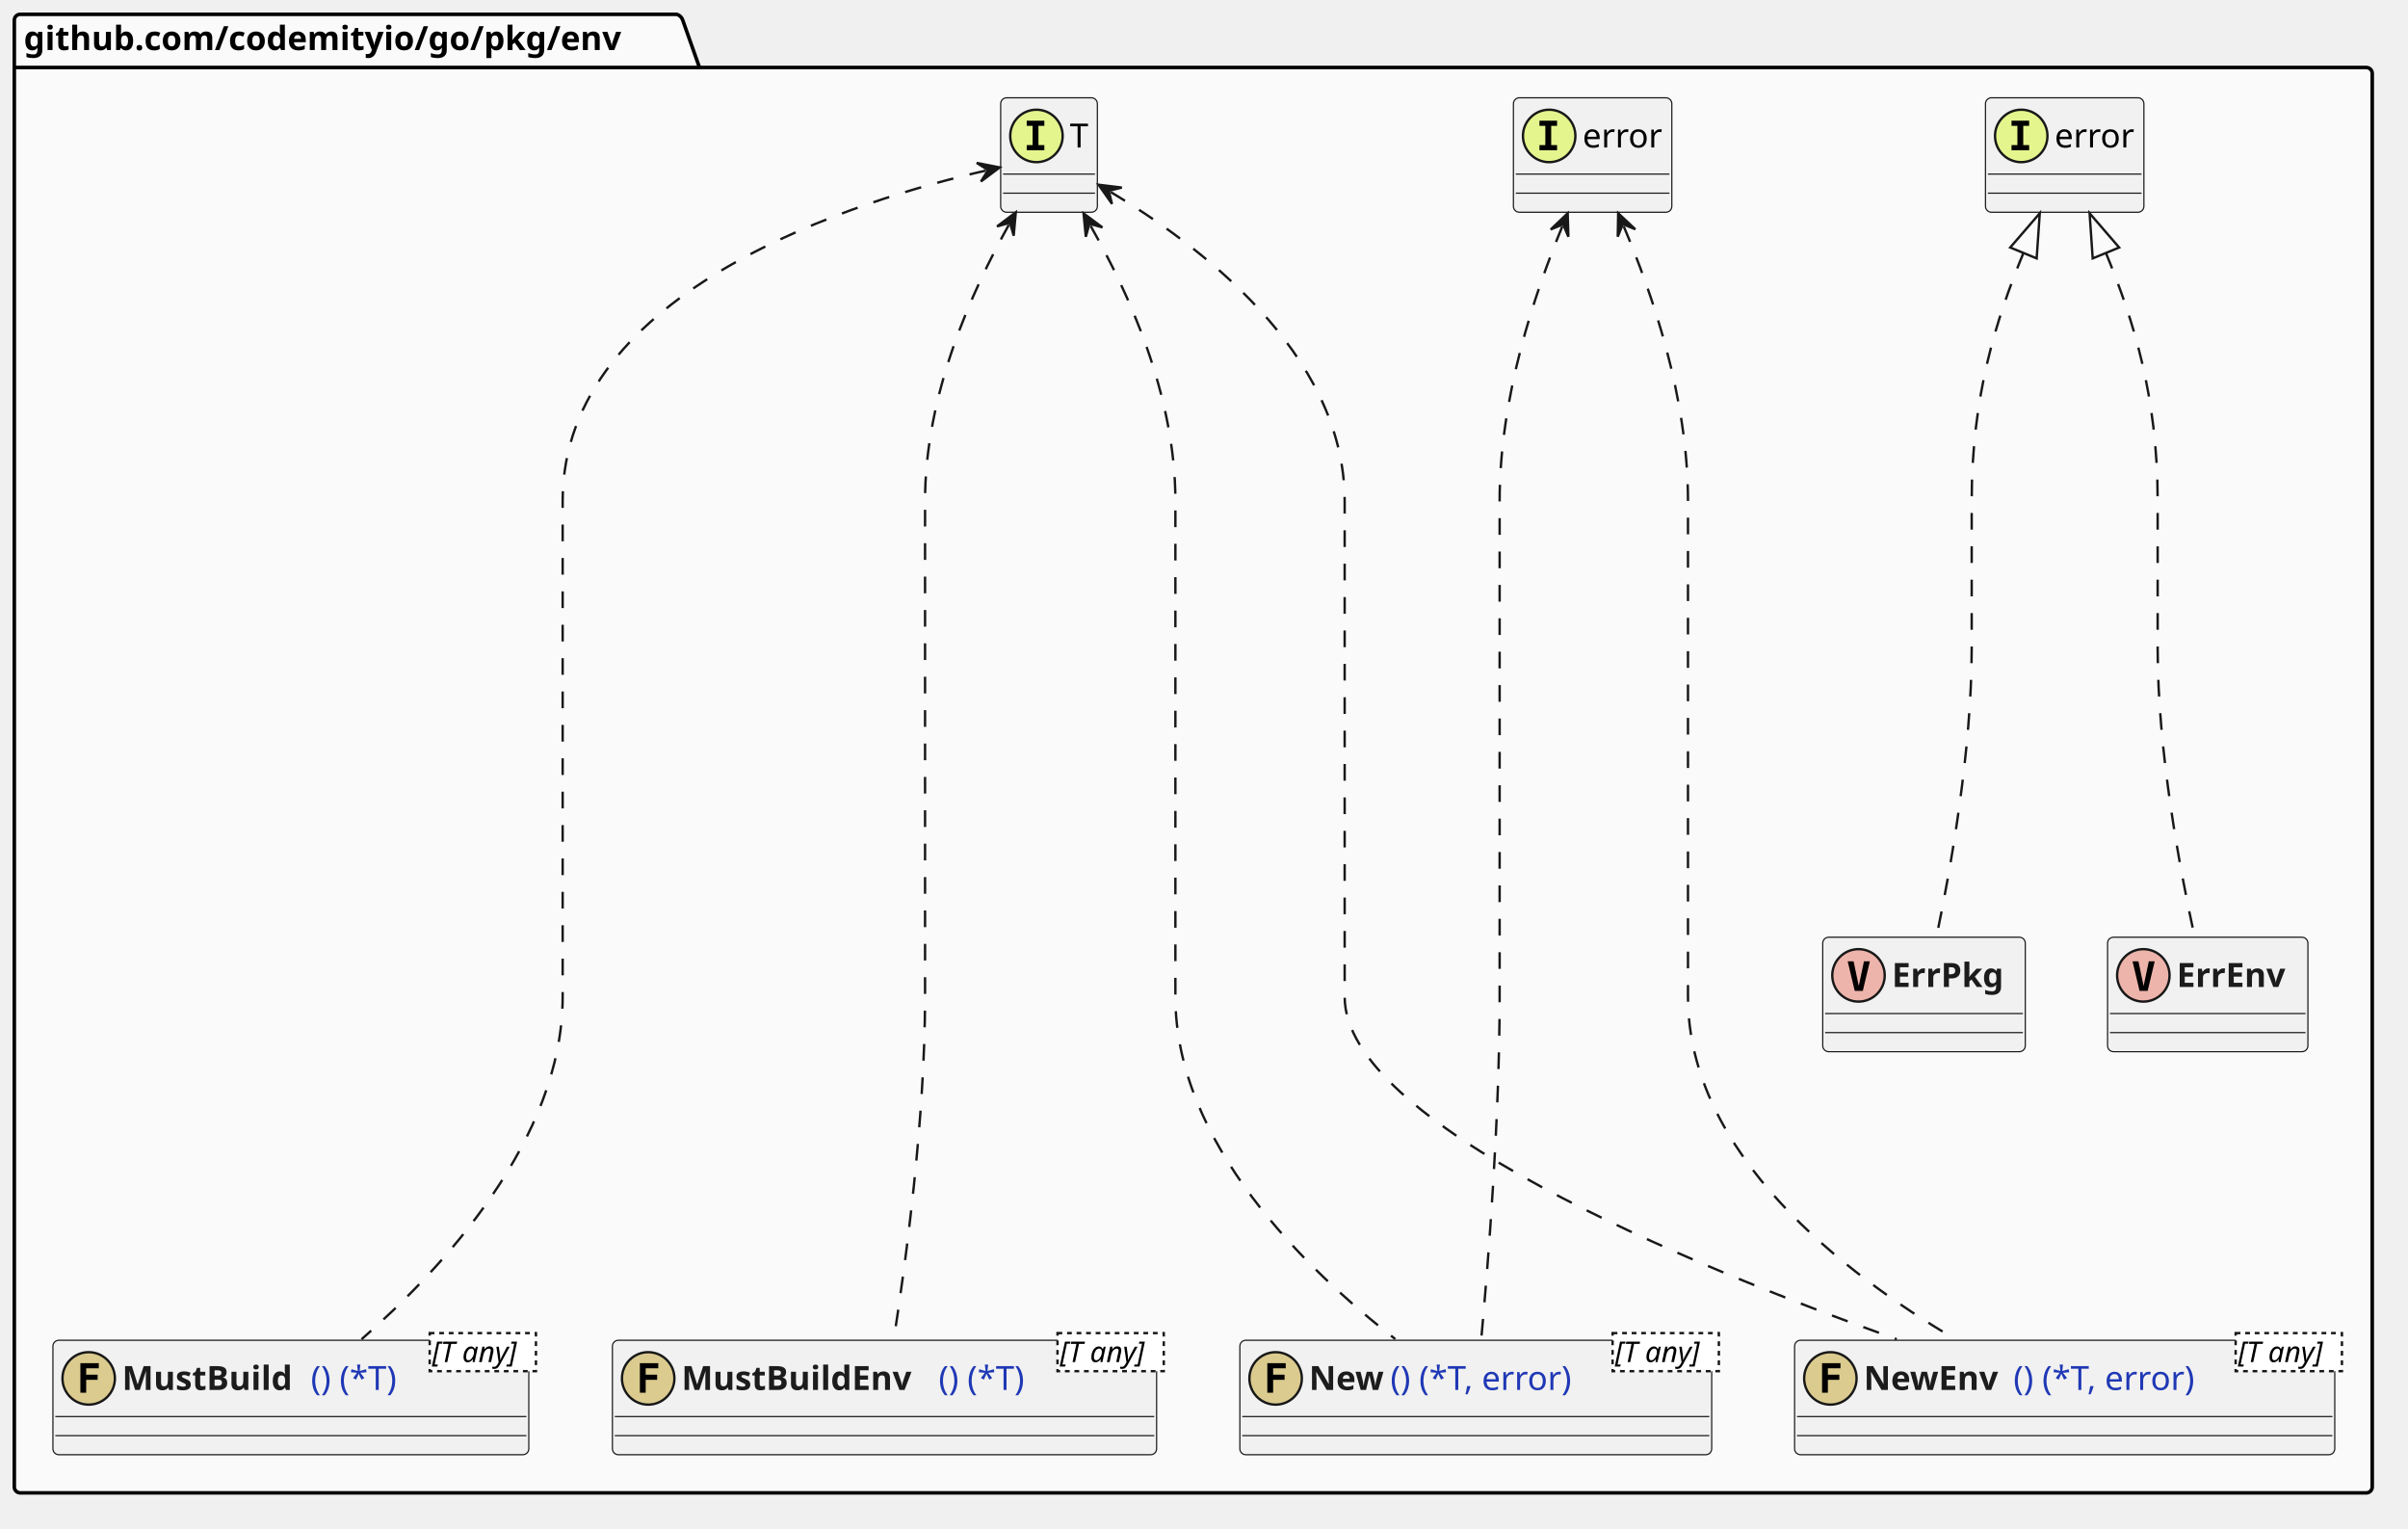
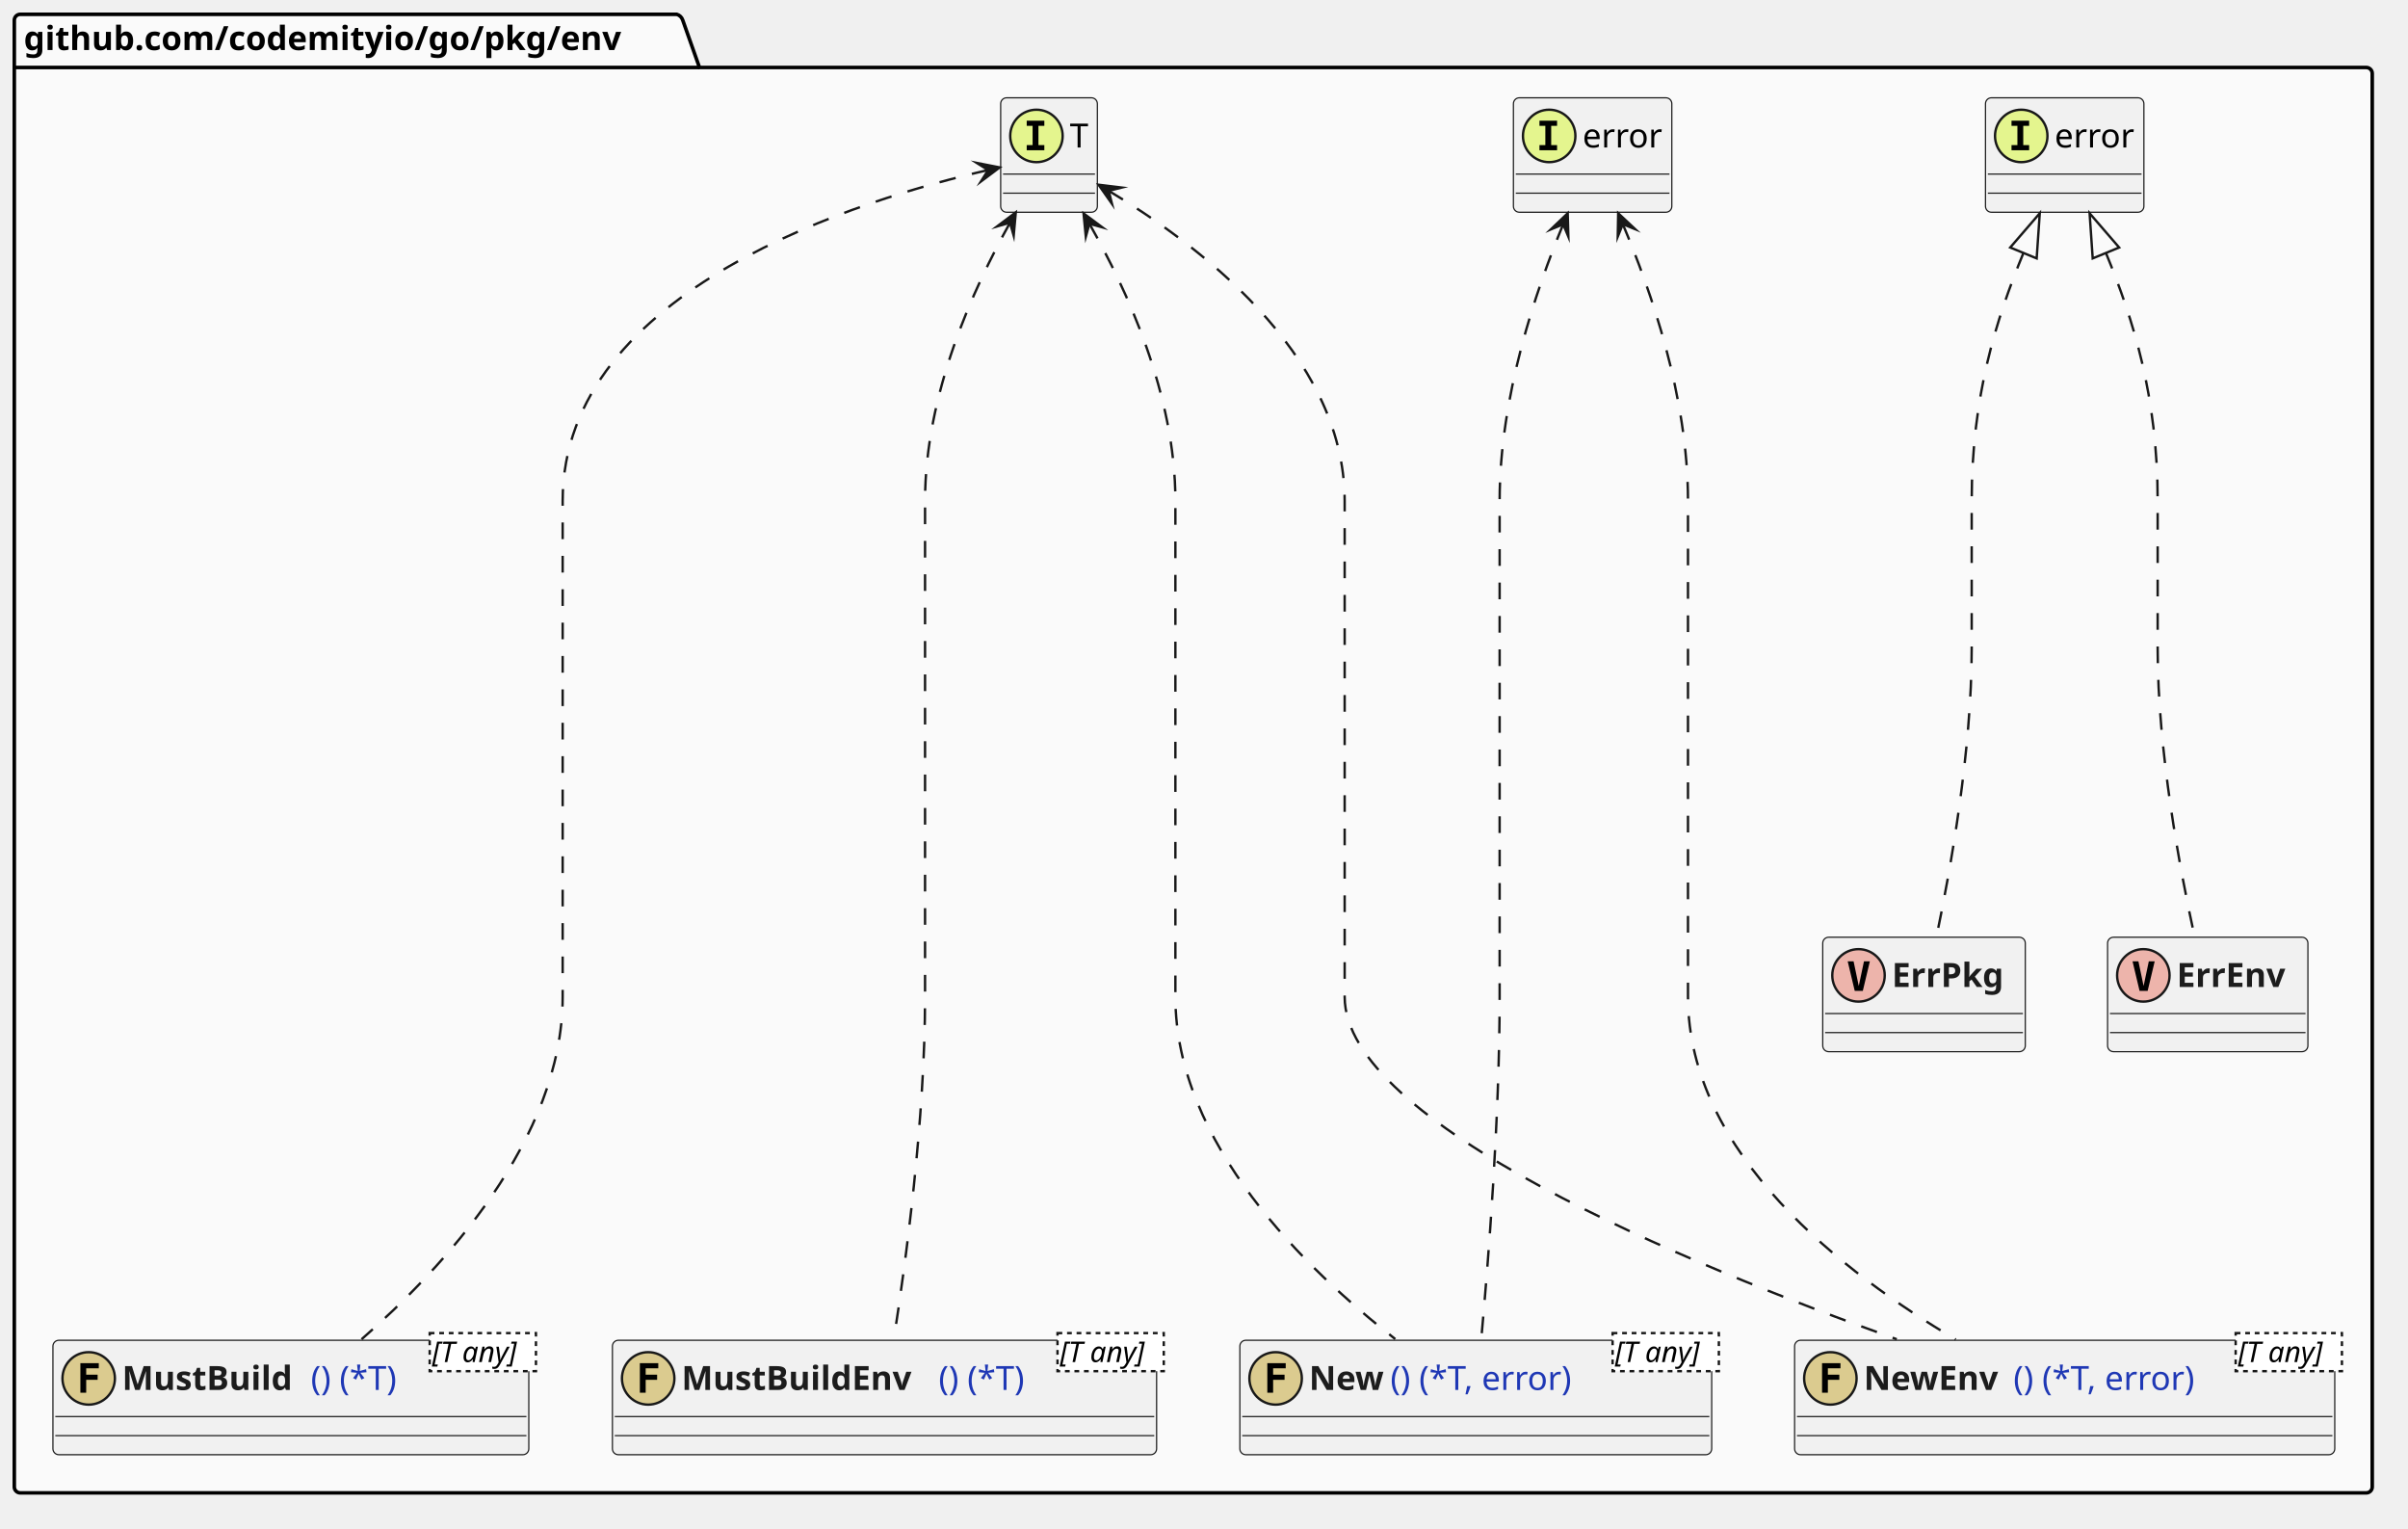
<svg xmlns="http://www.w3.org/2000/svg" contentStyleType="text/css" data-diagram-type="CLASS" height="641px" preserveAspectRatio="none" style="width:1010px;height:641px;background:#FFFFFF;" version="1.1" viewBox="0 0 1010 641" width="1010px" zoomAndPan="magnify">
  <defs />
  <g>
-     <g class="cluster" data-qualified-name="github_com_codemityio_go_pkg_env" data-source-line="7" id="ent0002">
+     <g class="cluster" data-qualified-name="github_com_codemityio_go_pkg_env" data-source-line="7" id="ent0001">
      <path d="M8.5,6 L283.881,6 A3.75,3.75 0 0 1 286.381,8.5 L293.381,28.297 L992.5,28.297 A2.5,2.5 0 0 1 995,30.797 L995,623.5 A2.5,2.5 0 0 1 992.5,626 L8.5,626 A2.5,2.5 0 0 1 6,623.5 L6,8.5 A2.5,2.5 0 0 1 8.5,6" fill="#FAFAFA" style="stroke:#000000;stroke-width:1.5;" />
      <line style="stroke:#000000;stroke-width:1.5;" x1="6" x2="293.381" y1="28.297" y2="28.297" />
      <text fill="#000000" font-family="sans-serif" font-size="14" font-weight="700" lengthAdjust="spacing" textLength="274.381" x="10" y="20.995">github.com/codemityio/go/pkg/env</text>
    </g>
-     <g class="entity" data-qualified-name="github_com_codemityio_go_pkg_env.github_com_codemityio_go_pkg_env_ErrPkg" data-source-line="8" id="ent0003">
+     <g class="entity" data-qualified-name="github_com_codemityio_go_pkg_env.github_com_codemityio_go_pkg_env_ErrPkg" data-source-line="8" id="ent0002">
      <rect fill="#F1F1F1" height="48" rx="2.5" ry="2.5" style="stroke:#181818;stroke-width:0.5;" width="84.965" x="764.52" y="393" />
      <ellipse cx="779.52" cy="409" fill="#EDB4AB" rx="11" ry="11" style="stroke:#181818;stroke-width:1;" />
      <path d="M779.629,413.453 L781.817,403.109 L784.286,403.109 L781.332,415.5 L777.942,415.5 L774.989,403.109 L777.457,403.109 L779.629,413.453 Z " fill="#000000" />
      <text fill="#1C1C1C" font-family="sans-serif" font-size="14" font-weight="700" lengthAdjust="spacing" textLength="52.965" x="793.52" y="413.847">ErrPkg</text>
      <line style="stroke:#181818;stroke-width:0.5;" x1="765.52" x2="848.485" y1="425" y2="425" />
      <line style="stroke:#181818;stroke-width:0.5;" x1="765.52" x2="848.485" y1="433" y2="433" />
    </g>
-     <g class="entity" data-qualified-name="github_com_codemityio_go_pkg_env.github_com_codemityio_go_pkg_env_ErrEnv" data-source-line="9" id="ent0004">
+     <g class="entity" data-qualified-name="github_com_codemityio_go_pkg_env.github_com_codemityio_go_pkg_env_ErrEnv" data-source-line="9" id="ent0003">
      <rect fill="#F1F1F1" height="48" rx="2.5" ry="2.5" style="stroke:#181818;stroke-width:0.5;" width="84.028" x="883.99" y="393" />
      <ellipse cx="898.99" cy="409" fill="#EDB4AB" rx="11" ry="11" style="stroke:#181818;stroke-width:1;" />
      <path d="M899.099,413.453 L901.287,403.109 L903.756,403.109 L900.803,415.5 L897.412,415.5 L894.459,403.109 L896.928,403.109 L899.099,413.453 Z " fill="#000000" />
      <text fill="#1C1C1C" font-family="sans-serif" font-size="14" font-weight="700" lengthAdjust="spacing" textLength="52.028" x="912.99" y="413.847">ErrEnv</text>
      <line style="stroke:#181818;stroke-width:0.5;" x1="884.99" x2="967.018" y1="425" y2="425" />
      <line style="stroke:#181818;stroke-width:0.5;" x1="884.99" x2="967.018" y1="433" y2="433" />
    </g>
-     <g class="entity" data-qualified-name="github_com_codemityio_go_pkg_env.github_com_codemityio_go_pkg_env_MustBuild" data-source-line="10" id="ent0005">
+     <g class="entity" data-qualified-name="github_com_codemityio_go_pkg_env.github_com_codemityio_go_pkg_env_MustBuild" data-source-line="10" id="ent0004">
      <rect fill="#F1F1F1" height="48" rx="2.5" ry="2.5" style="stroke:#181818;stroke-width:0.5;" width="199.599" x="22.2" y="562" />
      <ellipse cx="37.2" cy="578" fill="#DBCB8F" rx="11" ry="11" style="stroke:#181818;stroke-width:1;" />
      <path d="M41.434,573.766 L36.153,573.766 L36.153,576.438 L40.95,576.438 L40.95,578.594 L36.153,578.594 L36.153,584 L33.716,584 L33.716,571.609 L41.434,571.609 L41.434,573.766 Z " fill="#000000" />
      <text fill="#1C1C1C" font-family="sans-serif" font-size="14" font-weight="700" lengthAdjust="spacing" textLength="79.181" x="51.2" y="582.847">MustBuild</text>
      <text fill="#1F38B5" font-family="sans-serif" font-size="14" lengthAdjust="spacing" textLength="41.85" x="130.381" y="582.847">() (*T)</text>
      <rect fill="#FFFFFF" height="15.969" style="stroke:#181818;stroke-width:1;stroke-dasharray:2,2;" width="44.568" x="180.23" y="559" />
      <text fill="#000000" font-family="sans-serif" font-size="12" font-style="italic" lengthAdjust="spacing" textLength="42.568" x="181.23" y="571.139">[T any]</text>
      <line style="stroke:#181818;stroke-width:0.5;" x1="23.2" x2="220.799" y1="594" y2="594" />
      <line style="stroke:#181818;stroke-width:0.5;" x1="23.2" x2="220.799" y1="602" y2="602" />
    </g>
-     <g class="entity" data-qualified-name="github_com_codemityio_go_pkg_env.github_com_codemityio_go_pkg_env_MustBuildEnv" data-source-line="11" id="ent0006">
+     <g class="entity" data-qualified-name="github_com_codemityio_go_pkg_env.github_com_codemityio_go_pkg_env_MustBuildEnv" data-source-line="11" id="ent0005">
      <rect fill="#F1F1F1" height="48" rx="2.5" ry="2.5" style="stroke:#181818;stroke-width:0.5;" width="228.255" x="256.87" y="562" />
      <ellipse cx="271.87" cy="578" fill="#DBCB8F" rx="11" ry="11" style="stroke:#181818;stroke-width:1;" />
      <path d="M276.104,573.766 L270.823,573.766 L270.823,576.438 L275.62,576.438 L275.62,578.594 L270.823,578.594 L270.823,584 L268.386,584 L268.386,571.609 L276.104,571.609 L276.104,573.766 Z " fill="#000000" />
      <text fill="#1C1C1C" font-family="sans-serif" font-size="14" font-weight="700" lengthAdjust="spacing" textLength="107.837" x="285.87" y="582.847">MustBuildEnv</text>
      <text fill="#1F38B5" font-family="sans-serif" font-size="14" lengthAdjust="spacing" textLength="41.85" x="393.707" y="582.847">() (*T)</text>
      <rect fill="#FFFFFF" height="15.969" style="stroke:#181818;stroke-width:1;stroke-dasharray:2,2;" width="44.568" x="443.557" y="559" />
      <text fill="#000000" font-family="sans-serif" font-size="12" font-style="italic" lengthAdjust="spacing" textLength="42.568" x="444.557" y="571.139">[T any]</text>
      <line style="stroke:#181818;stroke-width:0.5;" x1="257.87" x2="484.125" y1="594" y2="594" />
      <line style="stroke:#181818;stroke-width:0.5;" x1="257.87" x2="484.125" y1="602" y2="602" />
    </g>
-     <g class="entity" data-qualified-name="github_com_codemityio_go_pkg_env.github_com_codemityio_go_pkg_env_New" data-source-line="12" id="ent0007">
+     <g class="entity" data-qualified-name="github_com_codemityio_go_pkg_env.github_com_codemityio_go_pkg_env_New" data-source-line="12" id="ent0006">
      <rect fill="#F1F1F1" height="48" rx="2.5" ry="2.5" style="stroke:#181818;stroke-width:0.5;" width="197.91" x="520.04" y="562" />
      <ellipse cx="535.04" cy="578" fill="#DBCB8F" rx="11" ry="11" style="stroke:#181818;stroke-width:1;" />
      <path d="M539.274,573.766 L533.993,573.766 L533.993,576.438 L538.79,576.438 L538.79,578.594 L533.993,578.594 L533.993,584 L531.556,584 L531.556,571.609 L539.274,571.609 L539.274,573.766 Z " fill="#000000" />
      <text fill="#1C1C1C" font-family="sans-serif" font-size="14" font-weight="700" lengthAdjust="spacing" textLength="34.145" x="549.04" y="582.847">New</text>
      <text fill="#1F38B5" font-family="sans-serif" font-size="14" lengthAdjust="spacing" textLength="85.196" x="583.186" y="582.847">() (*T, error)</text>
      <rect fill="#FFFFFF" height="15.969" style="stroke:#181818;stroke-width:1;stroke-dasharray:2,2;" width="44.568" x="676.382" y="559" />
      <text fill="#000000" font-family="sans-serif" font-size="12" font-style="italic" lengthAdjust="spacing" textLength="42.568" x="677.382" y="571.139">[T any]</text>
      <line style="stroke:#181818;stroke-width:0.5;" x1="521.04" x2="716.95" y1="594" y2="594" />
      <line style="stroke:#181818;stroke-width:0.5;" x1="521.04" x2="716.95" y1="602" y2="602" />
    </g>
-     <g class="entity" data-qualified-name="github_com_codemityio_go_pkg_env.github_com_codemityio_go_pkg_env_NewEnv" data-source-line="13" id="ent0008">
+     <g class="entity" data-qualified-name="github_com_codemityio_go_pkg_env.github_com_codemityio_go_pkg_env_NewEnv" data-source-line="13" id="ent0007">
      <rect fill="#F1F1F1" height="48" rx="2.5" ry="2.5" style="stroke:#181818;stroke-width:0.5;" width="226.566" x="752.72" y="562" />
      <ellipse cx="767.72" cy="578" fill="#DBCB8F" rx="11" ry="11" style="stroke:#181818;stroke-width:1;" />
      <path d="M771.954,573.766 L766.673,573.766 L766.673,576.438 L771.47,576.438 L771.47,578.594 L766.673,578.594 L766.673,584 L764.236,584 L764.236,571.609 L771.954,571.609 L771.954,573.766 Z " fill="#000000" />
      <text fill="#1C1C1C" font-family="sans-serif" font-size="14" font-weight="700" lengthAdjust="spacing" textLength="62.802" x="781.72" y="582.847">NewEnv</text>
      <text fill="#1F38B5" font-family="sans-serif" font-size="14" lengthAdjust="spacing" textLength="85.196" x="844.522" y="582.847">() (*T, error)</text>
      <rect fill="#FFFFFF" height="15.969" style="stroke:#181818;stroke-width:1;stroke-dasharray:2,2;" width="44.568" x="937.718" y="559" />
      <text fill="#000000" font-family="sans-serif" font-size="12" font-style="italic" lengthAdjust="spacing" textLength="42.568" x="938.718" y="571.139">[T any]</text>
      <line style="stroke:#181818;stroke-width:0.5;" x1="753.72" x2="978.286" y1="594" y2="594" />
      <line style="stroke:#181818;stroke-width:0.5;" x1="753.72" x2="978.286" y1="602" y2="602" />
    </g>
-     <g class="entity" data-qualified-name="github_com_codemityio_go_pkg_env.error" data-source-line="16" id="ent0009">
+     <g class="entity" data-qualified-name="github_com_codemityio_go_pkg_env.error" data-source-line="16" id="ent0008">
      <rect fill="#F1F1F1" height="48" rx="2.5" ry="2.5" style="stroke:#181818;stroke-width:0.5;" width="66.446" x="832.78" y="41" />
      <ellipse cx="847.78" cy="57" fill="#E4F58E" rx="11" ry="11" style="stroke:#181818;stroke-width:1;" />
      <path d="M843.702,52.766 L843.702,50.609 L851.092,50.609 L851.092,52.766 L848.624,52.766 L848.624,60.844 L851.092,60.844 L851.092,63 L843.702,63 L843.702,60.844 L846.171,60.844 L846.171,52.766 L843.702,52.766 Z " fill="#000000" />
      <text fill="#000000" font-family="sans-serif" font-size="14" lengthAdjust="spacing" textLength="34.446" x="861.78" y="61.847">error</text>
      <line style="stroke:#181818;stroke-width:0.5;" x1="833.78" x2="898.226" y1="73" y2="73" />
      <line style="stroke:#181818;stroke-width:0.5;" x1="833.78" x2="898.226" y1="81" y2="81" />
    </g>
-     <g class="entity" data-qualified-name="github_com_codemityio_go_pkg_env.github_com_codemityio_go_pkg_env_T" data-source-line="18" id="ent0010">
+     <g class="entity" data-qualified-name="github_com_codemityio_go_pkg_env.github_com_codemityio_go_pkg_env_T" data-source-line="18" id="ent0009">
      <rect fill="#F1F1F1" height="48" rx="2.5" ry="2.5" style="stroke:#181818;stroke-width:0.5;" width="40.552" x="419.72" y="41" />
      <ellipse cx="434.72" cy="57" fill="#E4F58E" rx="11" ry="11" style="stroke:#181818;stroke-width:1;" />
      <path d="M430.642,52.766 L430.642,50.609 L438.033,50.609 L438.033,52.766 L435.564,52.766 L435.564,60.844 L438.033,60.844 L438.033,63 L430.642,63 L430.642,60.844 L433.111,60.844 L433.111,52.766 L430.642,52.766 Z " fill="#000000" />
      <text fill="#000000" font-family="sans-serif" font-size="14" lengthAdjust="spacing" textLength="8.552" x="448.72" y="61.847">T</text>
      <line style="stroke:#181818;stroke-width:0.5;" x1="420.72" x2="459.272" y1="73" y2="73" />
      <line style="stroke:#181818;stroke-width:0.5;" x1="420.72" x2="459.272" y1="81" y2="81" />
    </g>
-     <g class="entity" data-qualified-name="github_com_codemityio_go_pkg_env._error" data-source-line="21" id="ent0011">
+     <g class="entity" data-qualified-name="github_com_codemityio_go_pkg_env._error" data-source-line="21" id="ent0010">
      <rect fill="#F1F1F1" height="48" rx="2.5" ry="2.5" style="stroke:#181818;stroke-width:0.5;" width="66.446" x="634.78" y="41" />
      <ellipse cx="649.78" cy="57" fill="#E4F58E" rx="11" ry="11" style="stroke:#181818;stroke-width:1;" />
      <path d="M645.702,52.766 L645.702,50.609 L653.092,50.609 L653.092,52.766 L650.624,52.766 L650.624,60.844 L653.092,60.844 L653.092,63 L645.702,63 L645.702,60.844 L648.171,60.844 L648.171,52.766 L645.702,52.766 Z " fill="#000000" />
      <text fill="#000000" font-family="sans-serif" font-size="14" lengthAdjust="spacing" textLength="34.446" x="663.78" y="61.847">error</text>
      <line style="stroke:#181818;stroke-width:0.5;" x1="635.78" x2="700.226" y1="73" y2="73" />
      <line style="stroke:#181818;stroke-width:0.5;" x1="635.78" x2="700.226" y1="81" y2="81" />
    </g>
-     <g class="link" data-entity-1="ent0009" data-entity-2="ent0003" data-link-type="extension" data-source-line="26" id="lnk13">
+     <g class="link" data-entity-1="ent0008" data-entity-2="ent0002" data-link-type="extension" data-source-line="26" id="lnk12">
      <path codeLine="26" d="M848.701,106.066 C837.151,134.136 827,166.23 827,210 C827,210 827,210 827,272 C827,314.91 818.18,364.33 812.25,392.69" fill="none" id="error-backto-github_com_codemityio_go_pkg_env_ErrPkg" style="stroke:#181818;stroke-width:1;stroke-dasharray:7,7;" />
-       <polygon fill="none" points="855.55,89.42,843.152,103.783,854.249,108.349,855.55,89.42" style="stroke:#181818;stroke-width:1;" />
+       <polygon fill="none" points="855.55,89.42,843.152,103.783,854.249,108.349,855.55,89.42" style="stroke:#181818;stroke-width:1;stroke-linejoin:miter;stroke-miterlimit:10;" />
    </g>
-     <g class="link" data-entity-1="ent0009" data-entity-2="ent0004" data-link-type="extension" data-source-line="27" id="lnk15">
+     <g class="link" data-entity-1="ent0008" data-entity-2="ent0003" data-link-type="extension" data-source-line="27" id="lnk14">
      <path codeLine="27" d="M883.299,106.066 C894.849,134.136 905,166.23 905,210 C905,210 905,210 905,272 C905,314.95 914.26,364.36 920.48,392.71" fill="none" id="error-backto-github_com_codemityio_go_pkg_env_ErrEnv" style="stroke:#181818;stroke-width:1;stroke-dasharray:7,7;" />
-       <polygon fill="none" points="876.45,89.42,877.751,108.349,888.848,103.783,876.45,89.42" style="stroke:#181818;stroke-width:1;" />
+       <polygon fill="none" points="876.45,89.42,877.751,108.349,888.848,103.783,876.45,89.42" style="stroke:#181818;stroke-width:1;stroke-linejoin:miter;stroke-miterlimit:10;" />
    </g>
-     <g class="link" data-entity-1="ent0010" data-entity-2="ent0005" data-link-type="dependency" data-source-line="28" id="lnk17">
-       <path codeLine="28" d="M413.471,71.537 C361.601,83.397 236,120.91 236,210 C236,210 236,210 236,418 C236,477.85 185.43,532.06 151.65,561.59" fill="none" id="github_com_codemityio_go_pkg_env_T-backto-github_com_codemityio_go_pkg_env_MustBuild" style="stroke:#181818;stroke-width:1;stroke-dasharray:7,7;" />
-       <polygon fill="#181818" points="419.32,70.2,409.655,68.307,414.446,71.314,411.438,76.105,419.32,70.2" style="stroke:#181818;stroke-width:1;" />
+     <g class="link" data-entity-1="ent0009" data-entity-2="ent0004" data-link-type="dependency" data-source-line="28" id="lnk16">
+       <path codeLine="28" d="M414.446,71.314 C362.576,83.174 236,120.91 236,210 C236,210 236,210 236,418 C236,477.85 185.43,532.06 151.65,561.59" fill="none" id="github_com_codemityio_go_pkg_env_T-backto-github_com_codemityio_go_pkg_env_MustBuild" style="stroke:#181818;stroke-width:1;stroke-dasharray:7,7;" />
+       <polygon fill="#181818" points="419.32,70.2,409.655,68.307,414.446,71.314,411.438,76.105,419.32,70.2" style="stroke:#181818;stroke-width:1;stroke-linejoin:miter;stroke-miterlimit:10;" />
    </g>
-     <g class="link" data-entity-1="ent0010" data-entity-2="ent0006" data-link-type="dependency" data-source-line="29" id="lnk19">
-       <path codeLine="29" d="M423.143,94.273 C407.743,121.953 388,165.08 388,210 C388,210 388,210 388,418 C388,469.44 379.92,529.33 374.9,561.57" fill="none" id="github_com_codemityio_go_pkg_env_T-backto-github_com_codemityio_go_pkg_env_MustBuildEnv" style="stroke:#181818;stroke-width:1;stroke-dasharray:7,7;" />
-       <polygon fill="#181818" points="426.06,89.03,418.189,94.95,423.629,93.399,425.18,98.839,426.06,89.03" style="stroke:#181818;stroke-width:1;" />
+     <g class="link" data-entity-1="ent0009" data-entity-2="ent0005" data-link-type="dependency" data-source-line="29" id="lnk18">
+       <path codeLine="29" d="M423.629,93.399 C408.229,121.079 388,165.08 388,210 C388,210 388,210 388,418 C388,469.44 379.92,529.33 374.9,561.57" fill="none" id="github_com_codemityio_go_pkg_env_T-backto-github_com_codemityio_go_pkg_env_MustBuildEnv" style="stroke:#181818;stroke-width:1;stroke-dasharray:7,7;" />
+       <polygon fill="#181818" points="426.06,89.03,418.189,94.95,423.629,93.399,425.18,98.839,426.06,89.03" style="stroke:#181818;stroke-width:1;stroke-linejoin:miter;stroke-miterlimit:10;" />
    </g>
-     <g class="link" data-entity-1="ent0010" data-entity-2="ent0007" data-link-type="dependency" data-source-line="30" id="lnk21">
-       <path codeLine="30" d="M457.434,94.703 C473.124,122.442 493,165.25 493,210 C493,210 493,210 493,418 C493,479.38 547.91,532.5 585.23,561.51" fill="none" id="github_com_codemityio_go_pkg_env_T-backto-github_com_codemityio_go_pkg_env_New" style="stroke:#181818;stroke-width:1;stroke-dasharray:7,7;" />
-       <polygon fill="#181818" points="454.48,89.48,455.429,99.283,456.942,93.832,462.392,95.344,454.48,89.48" style="stroke:#181818;stroke-width:1;" />
+     <g class="link" data-entity-1="ent0009" data-entity-2="ent0006" data-link-type="dependency" data-source-line="30" id="lnk20">
+       <path codeLine="30" d="M456.942,93.832 C472.632,121.572 493,165.25 493,210 C493,210 493,210 493,418 C493,479.38 547.91,532.5 585.23,561.51" fill="none" id="github_com_codemityio_go_pkg_env_T-backto-github_com_codemityio_go_pkg_env_New" style="stroke:#181818;stroke-width:1;stroke-dasharray:7,7;" />
+       <polygon fill="#181818" points="454.48,89.48,455.429,99.283,456.942,93.832,462.392,95.344,454.48,89.48" style="stroke:#181818;stroke-width:1;stroke-linejoin:miter;stroke-miterlimit:10;" />
    </g>
-     <g class="link" data-entity-1="ent0011" data-entity-2="ent0007" data-link-type="dependency" data-source-line="31" id="lnk23">
-       <path codeLine="31" d="M655.267,94.969 C643.717,123.039 629,166.23 629,210 C629,210 629,210 629,418 C629,469.26 624.25,529.22 621.29,561.52" fill="none" id="_error-backto-github_com_codemityio_go_pkg_env_New" style="stroke:#181818;stroke-width:1;stroke-dasharray:7,7;" />
-       <polygon fill="#181818" points="657.55,89.42,650.426,96.221,655.647,94.044,657.824,99.265,657.55,89.42" style="stroke:#181818;stroke-width:1;" />
+     <g class="link" data-entity-1="ent0010" data-entity-2="ent0006" data-link-type="dependency" data-source-line="31" id="lnk22">
+       <path codeLine="31" d="M655.647,94.044 C644.097,122.114 629,166.23 629,210 C629,210 629,210 629,418 C629,469.26 624.25,529.22 621.29,561.52" fill="none" id="_error-backto-github_com_codemityio_go_pkg_env_New" style="stroke:#181818;stroke-width:1;stroke-dasharray:7,7;" />
+       <polygon fill="#181818" points="657.55,89.42,650.426,96.221,655.647,94.044,657.824,99.265,657.55,89.42" style="stroke:#181818;stroke-width:1;stroke-linejoin:miter;stroke-miterlimit:10;" />
    </g>
-     <g class="link" data-entity-1="ent0010" data-entity-2="ent0008" data-link-type="dependency" data-source-line="32" id="lnk25">
-       <path codeLine="32" d="M465.896,80.535 C501.196,101.695 564,147.48 564,210 C564,210 564,210 564,418 C564,470.65 706.34,529.72 795.58,561.58" fill="none" id="github_com_codemityio_go_pkg_env_T-backto-github_com_codemityio_go_pkg_env_NewEnv" style="stroke:#181818;stroke-width:1;stroke-dasharray:7,7;" />
-       <polygon fill="#181818" points="460.75,77.45,466.413,85.508,465.038,80.021,470.526,78.646,460.75,77.45" style="stroke:#181818;stroke-width:1;" />
+     <g class="link" data-entity-1="ent0009" data-entity-2="ent0007" data-link-type="dependency" data-source-line="32" id="lnk24">
+       <path codeLine="32" d="M465.038,80.021 C500.339,101.181 564,147.48 564,210 C564,210 564,210 564,418 C564,470.65 706.34,529.72 795.58,561.58" fill="none" id="github_com_codemityio_go_pkg_env_T-backto-github_com_codemityio_go_pkg_env_NewEnv" style="stroke:#181818;stroke-width:1;stroke-dasharray:7,7;" />
+       <polygon fill="#181818" points="460.75,77.45,466.413,85.508,465.038,80.021,470.526,78.646,460.75,77.45" style="stroke:#181818;stroke-width:1;stroke-linejoin:miter;stroke-miterlimit:10;" />
    </g>
-     <g class="link" data-entity-1="ent0011" data-entity-2="ent0008" data-link-type="dependency" data-source-line="33" id="lnk27">
-       <path codeLine="33" d="M681.056,94.927 C692.906,122.967 708,166.15 708,210 C708,210 708,210 708,418 C708,483.86 773.64,534.19 820.3,561.66" fill="none" id="_error-backto-github_com_codemityio_go_pkg_env_NewEnv" style="stroke:#181818;stroke-width:1;stroke-dasharray:7,7;" />
-       <polygon fill="#181818" points="678.72,89.4,678.539,99.247,680.666,94.006,685.908,96.133,678.72,89.4" style="stroke:#181818;stroke-width:1;" />
+     <g class="link" data-entity-1="ent0010" data-entity-2="ent0007" data-link-type="dependency" data-source-line="33" id="lnk26">
+       <path codeLine="33" d="M680.666,94.006 C692.516,122.046 708,166.15 708,210 C708,210 708,210 708,418 C708,483.86 773.64,534.19 820.3,561.66" fill="none" id="_error-backto-github_com_codemityio_go_pkg_env_NewEnv" style="stroke:#181818;stroke-width:1;stroke-dasharray:7,7;" />
+       <polygon fill="#181818" points="678.72,89.4,678.539,99.247,680.666,94.006,685.908,96.133,678.72,89.4" style="stroke:#181818;stroke-width:1;stroke-linejoin:miter;stroke-miterlimit:10;" />
    </g>
  </g>
</svg>
